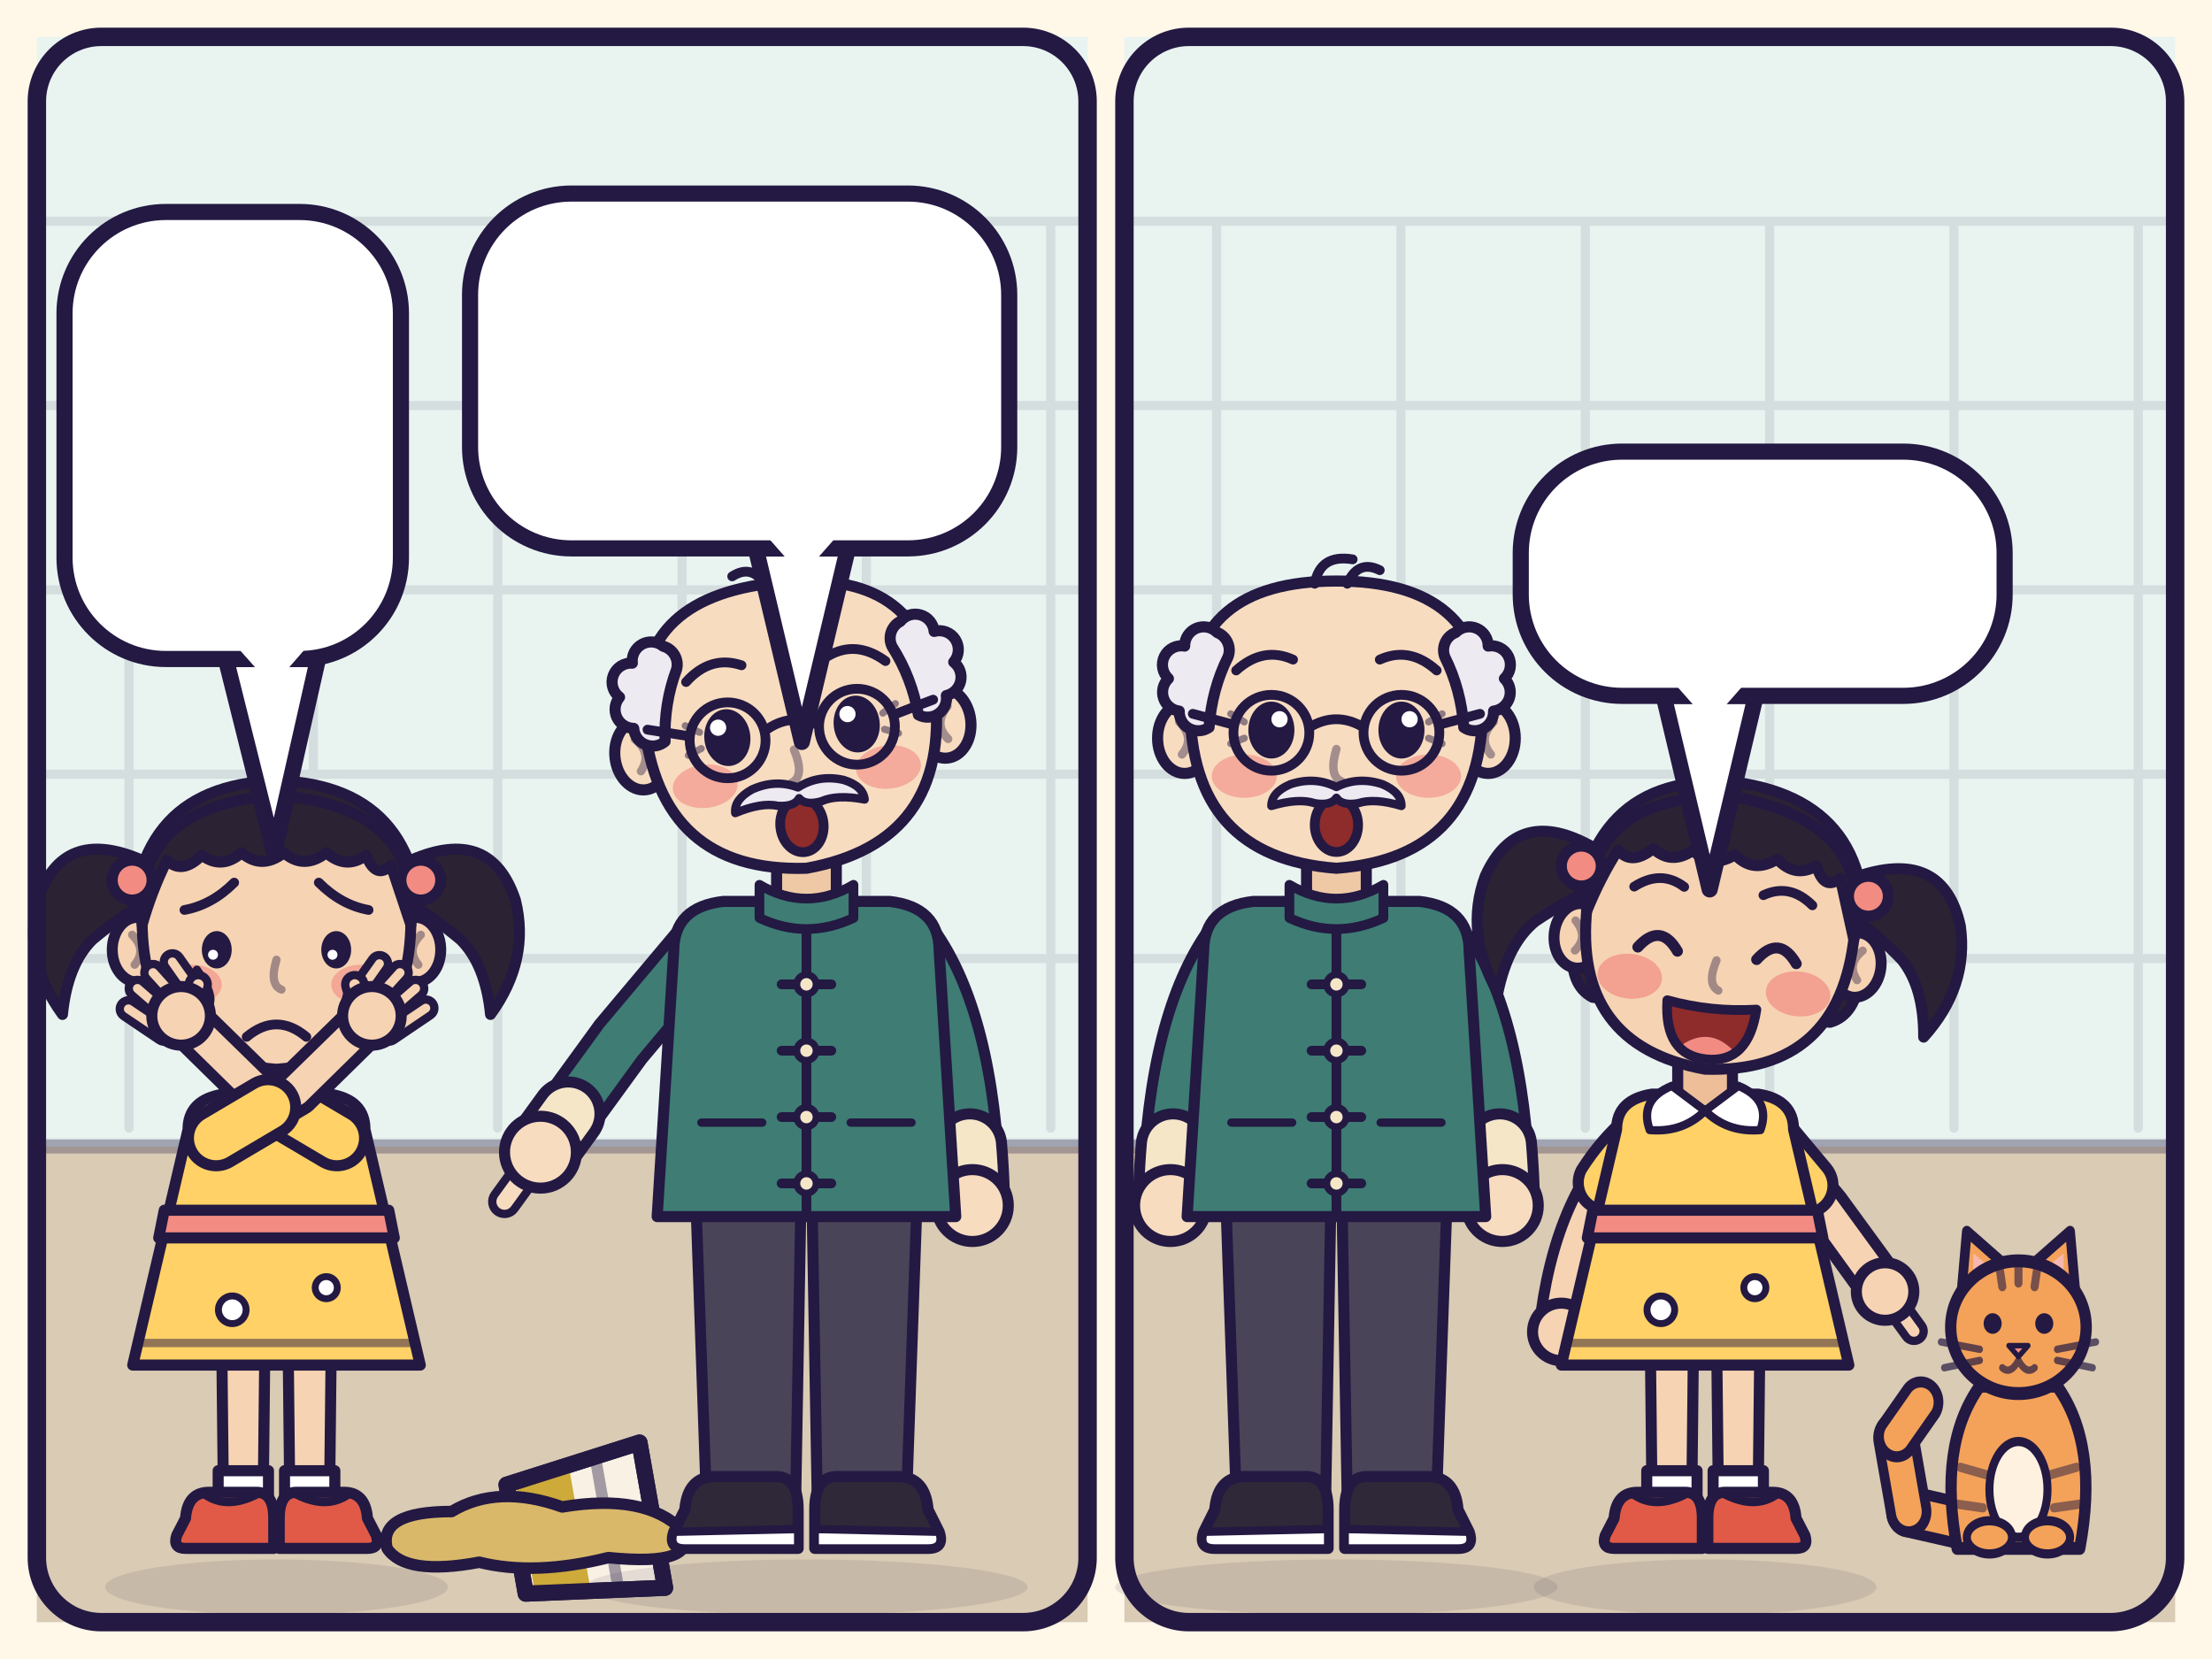
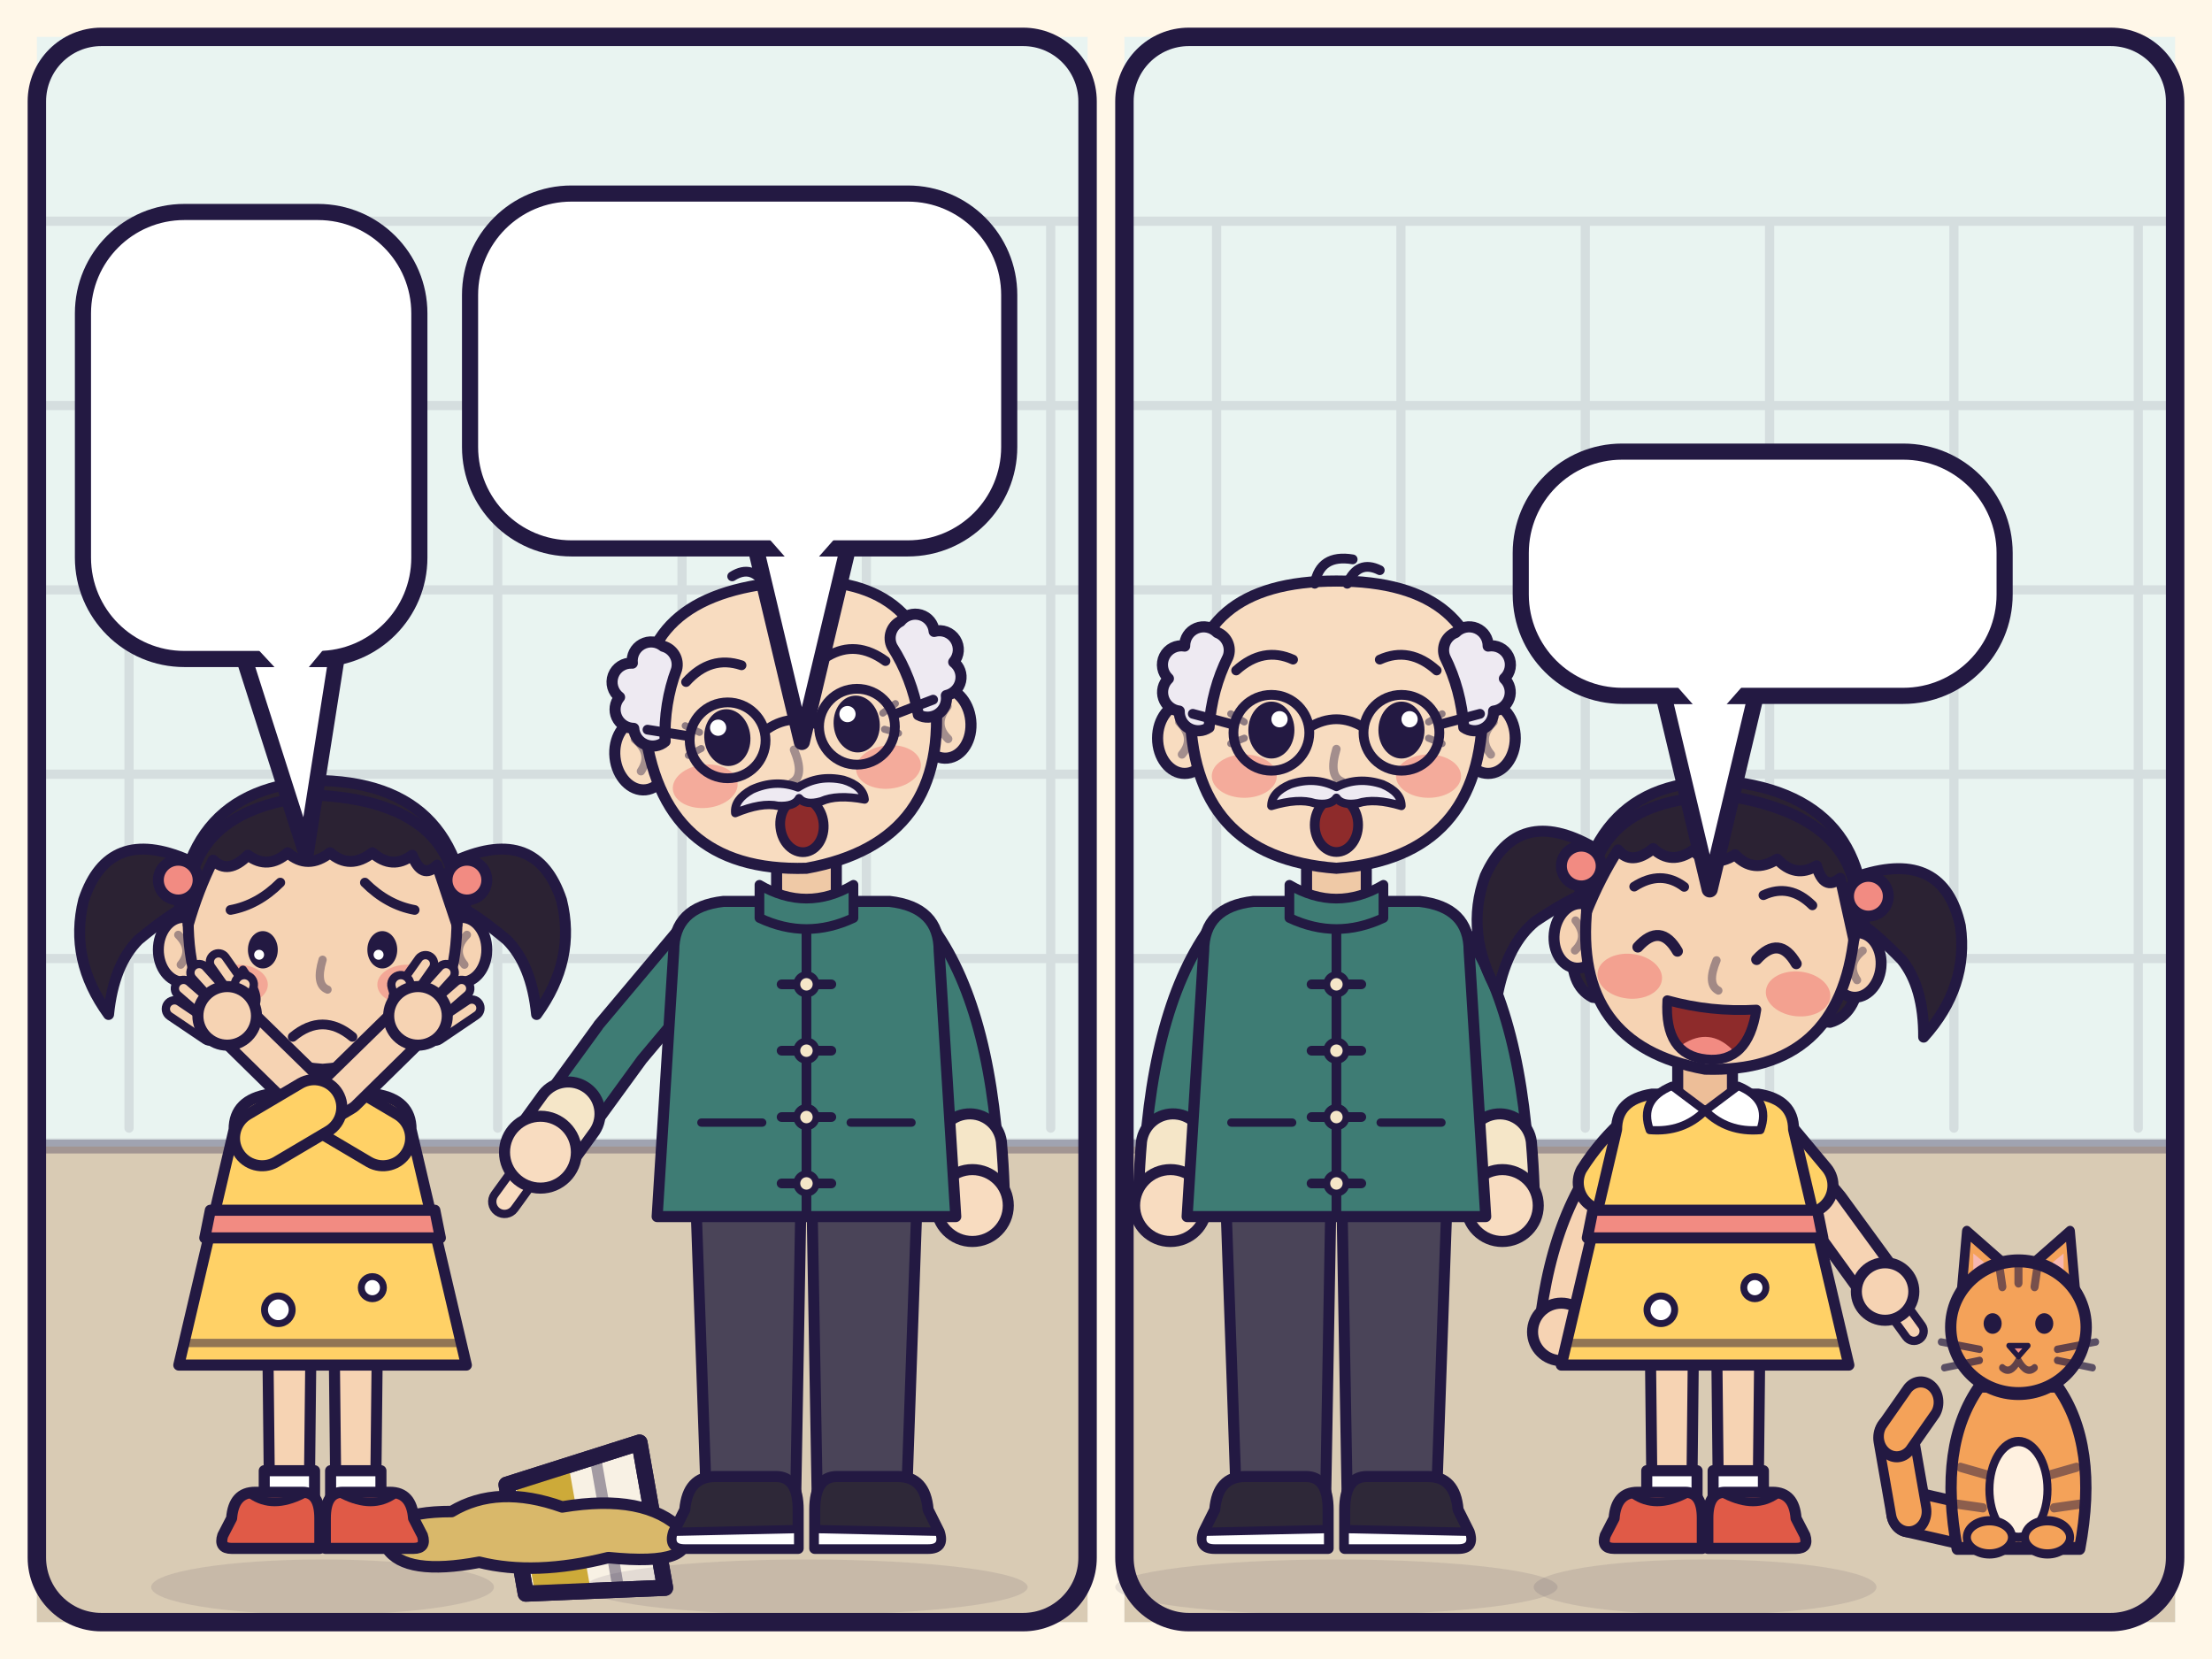
<svg xmlns="http://www.w3.org/2000/svg" viewBox="0 0 480 360" role="img" aria-label="Panel 1: Grandpa sees a broken cup; Little Sister shakes her head: &quot;不是我！&quot; Grandpa asks: &quot;不是你？那是谁？&quot; Panel 2: she points at the cat: &quot;是猫！&quot;">
  <g stroke="#231942" stroke-width="3.5" stroke-linejoin="round" stroke-linecap="round">
    <rect x="0" y="0" width="480" height="360" fill="#FFF7E8" stroke="none" />
    <g class="panel panel-1">
      <rect x="8" y="8" width="228" height="344" fill="#E9F4F1" stroke="none" />
      <path d="M28 48L28 244.8M68 48L68 244.8M108 48L108 244.8M148 48L148 244.8M188 48L188 244.8M228 48L228 244.8M8 48L236 48M8 88L236 88M8 128L236 128M8 168L236 168M8 208L236 208M8 248L236 248" fill="none" stroke-width="2" opacity="0.1" />
      <rect x="8" y="248.8" width="228" height="103.2" fill="#D9CBB4" stroke="none" />
      <path d="M8 248.8L236 248.8" fill="none" stroke-width="3" opacity="0.3" />
      <g transform="translate(112 334) rotate(80)">
        <g class="prop p-cup">
          <path d="M-16-30L16-30L12 0L-12 0Z" fill="#F8F1E4" />
          <path d="M-12.5-14L12.5-14L12-2L-12-2Z" fill="#C9A227" stroke="none" opacity="0.9" />
          <path d="M-16-30L16-30L12 0L-12 0Z" fill="none" />
          <path d="M-14-20L14-20" fill="none" stroke-width="2.5" opacity="0.4" />
        </g>
      </g>
      <g transform="translate(118 338)">
        <g class="prop p-puddle">
          <path d="M-34-2Q-36-10-20-10Q-10-16 4-11Q22-14 30-6Q34 2 14 0Q-2 4-14 1Q-30 4-34-2Z" fill="#D9B86A" stroke-width="2.5" />
        </g>
      </g>
-       <g transform="translate(60 336) scale(0.6 0.6)">
+       <g transform="translate(70 336) scale(0.6 0.6)">
        <g class="char c-1 ch-meimei">
          <g transform="translate(-150 -432)">
            <ellipse class="shadow" cx="150" cy="446" rx="62" ry="10" fill="#231942" stroke="none" opacity="0.1" />
            <g class="figure" stroke="#231942" stroke-width="4" stroke-linejoin="round" stroke-linecap="round">
              <g class="legs">
                <path d="M129.9 329.7L146.1 329.7L145.1 422.6L130.9 422.6Z" fill="#F6D3B3" />
                <path d="M128.9 403.9L147.1 403.9L147.1 422.6L128.9 422.6Z" fill="#FFFFFF" />
                <path d="M153.9 329.7L170.1 329.7L169.1 422.6L154.9 422.6Z" fill="#F6D3B3" />
                <path d="M152.9 403.9L171.1 403.9L171.1 422.6L152.9 422.6Z" fill="#FFFFFF" />
                <path d="M149 421.1Q149 411.7 142.8 411.7L125.6 411.7Q117.8 411.7 117.1 421.1L113.9 427.3Q112.4 432 117.1 432L149 432Z" fill="#E05A47" />
                <path d="M124.1 412.5Q131.9 418 142.8 412.5" fill="none" stroke-width="3" />
                <path d="M151 421.1Q151 411.7 157.2 411.7L174.4 411.7Q182.2 411.7 182.9 421.1L186.1 427.3Q187.6 432 182.9 432L151 432Z" fill="#E05A47" />
                <path d="M175.9 412.5Q168.1 418 157.2 412.5" fill="none" stroke-width="3" />
              </g>
              <g transform="translate(150 333.7)">
                <g class="upper">
                  <g transform="translate(-150 -333.7)">
                    <g class="body">
                      <path d="M118 280.5Q118 269.7 130.8 267.7L169.2 267.7Q182 269.7 182 280.5L202 365.7L98 365.7Z" fill="#FFD166" />
                      <path d="M109.4 309.7L190.6 309.7L192.6 319.7L107.4 319.7Z" fill="#F28B82" />
                      <g class="neck">
                        <rect x="140.1" y="250.7" width="19.8" height="23" rx="6" fill="#EDBE98" />
                      </g>
                      <path d="M138 264.7Q126 269.7 130 280.7Q142 281.7 150 273.7Z" fill="#FFFFFF" stroke-width="3" />
                      <path d="M162 264.7Q174 269.7 170 280.7Q158 281.7 150 273.7Z" fill="#FFFFFF" stroke-width="3" />
                      <circle cx="134" cy="345.7" r="5" fill="#FFFFFF" stroke-width="2.5" />
                      <circle cx="168" cy="337.7" r="4" fill="#FFFFFF" stroke-width="2.5" />
                      <path d="M101.6 357.7L198.4 357.7" fill="none" stroke-width="3" opacity="0.5" />
                    </g>
                    <g transform="translate(150 258.7)">
                      <g class="head act">
                        <g transform="translate(-150 -258.7)">
                          <g transform="translate(150 210.1) scale(0.9)" stroke-width="4.4">
                            <g class="hair-back">
                              <path d="M-54-30Q-86-44-96-14Q-102 10-86 32Q-84 12-74 2Q-62-8-54-12Z" fill="#2B2233" />
                              <path d="M54-30Q86-44 96-14Q102 10 86 32Q84 12 74 2Q62-8 54-12Z" fill="#2B2233" />
                              <path d="M-58 10Q-62-60 0-62Q62-60 58 10Q58 26 48 30L-48 30Q-58 26-58 10Z" fill="#2B2233" />
                            </g>
                            <g class="ears">
                              <ellipse cx="-56" cy="6" rx="10" ry="13" fill="#F6D3B3" />
                              <ellipse cx="56" cy="6" rx="10" ry="13" fill="#F6D3B3" />
                              <path d="M-58 0Q-52 6-57 12" fill="none" stroke-width="3.3" opacity="0.4" />
                              <path d="M58 0Q52 6 57 12" fill="none" stroke-width="3.3" opacity="0.4" />
                            </g>
                            <path class="face" d="M-54-6Q-54-52 0-52Q54-52 54-6Q54 50 0 54Q-54 50-54-6Z" fill="#F6D3B3" />
                            <g class="hair">
                              <path d="M-54-4Q-58-52 0-56Q58-52 54-4Q50-16 46-28Q40-22 36-32Q28-26 20-33Q11-26 3-33Q-6-26-14-33Q-22-26-30-32Q-38-24-44-30Q-50-18-54-4Z" fill="#2B2233" />
                              <circle cx="-58" cy="-22" r="8" fill="#F28B82" />
                              <circle cx="58" cy="-22" r="8" fill="#F28B82" />
                            </g>
                            <g class="cheeks">
                              <ellipse cx="-34" cy="20" rx="12" ry="8" fill="#F28B82" stroke="none" opacity="0.6" />
                              <ellipse cx="34" cy="20" rx="12" ry="8" fill="#F28B82" stroke="none" opacity="0.6" />
                            </g>
                            <g class="brows">
                              <path d="M-37-10Q-26-12-17-21M17-21Q26-12 37-10" fill="none" stroke-width="3.9" />
                            </g>
                            <g transform="translate(0 4)">
                              <g class="eyes">
                                <g transform="translate(0 -4)">
                                  <ellipse cx="-24" cy="6" rx="6" ry="7.5" fill="#231942" stroke="none" />
                                  <ellipse cx="24" cy="6" rx="6" ry="7.5" fill="#231942" stroke="none" />
                                  <circle cx="-25.5" cy="8" r="2" fill="#FFFFFF" stroke="none" />
                                  <circle cx="22.5" cy="8" r="2" fill="#FFFFFF" stroke="none" />
                                </g>
                              </g>
                            </g>
                            <g class="nose">
                              <path d="M0 10Q-3 20 2 22" fill="none" stroke-width="3.3" opacity="0.4" />
                            </g>
                            <g class="mouth">
                              <path d="M-12 41Q0 31 12 41" fill="none" stroke-width="3.9" />
                            </g>
                            <g class="tear">
                              <path d="M-32 14Q-25 24-27 28Q-31 32-35 28Q-38 24-32 14Z" fill="#8FD3F4" stroke-width="3.3" />
                            </g>
                          </g>
                        </g>
                      </g>
                    </g>
                    <g transform="translate(172 283.7)">
                      <g class="arm-left">
                        <g transform="translate(-172 -283.7)">
                          <path d="M175.8 277.4L147.9 260.8L125.7 239.1A7.4 7.4 0 0 0 115.4 249.6L138.2 272A7.4 7.4 0 0 0 139.6 273L168.2 290A7.4 7.4 0 0 0 175.8 277.4Z" fill="#F6D3B3" />
                          <path d="M177.1 275.1L158 263.8A10 10 0 0 0 147.8 281L166.9 292.3A10 10 0 0 0 177.1 275.1Z" fill="#FFD166" />
                          <path d="M111.1 243L98.2 234.3A3.1 3.1 0 0 0 94.7 239.5L107.6 248.2A3.1 3.1 0 0 0 111.1 243Z" fill="#F6D3B3" stroke-width="3" />
                          <path d="M115.5 239.1L101.7 227.1A3.1 3.1 0 0 0 97.7 231.9L111.4 243.8A3.1 3.1 0 0 0 115.5 239.1Z" fill="#F6D3B3" stroke-width="3" />
                          <path d="M119.8 235.2L107.7 221.7A3.1 3.1 0 0 0 103 225.9L115.2 239.4A3.1 3.1 0 0 0 119.8 235.2Z" fill="#F6D3B3" stroke-width="3" />
                          <path d="M124.2 231.3L114.9 218.1A3.1 3.1 0 0 0 109.8 221.7L119.1 234.9A3.1 3.1 0 0 0 124.2 231.3Z" fill="#F6D3B3" stroke-width="3" />
                          <path d="M121 242.5L125 229.1A3.4 3.4 0 0 0 118.4 227.1L114.4 240.6A3.4 3.4 0 0 0 121 242.5Z" fill="#F6D3B3" stroke-width="3" />
                          <circle class="hand" cx="115.5" cy="239.4" r="10.6" fill="#F6D3B3" />
                        </g>
                      </g>
                    </g>
                    <g transform="translate(128 283.7)">
                      <g class="arm-right">
                        <g transform="translate(-128 -283.7)">
                          <path d="M131.8 290L160.4 273A7.4 7.4 0 0 0 161.8 272L184.6 249.6A7.4 7.4 0 0 0 174.3 239.1L152.1 260.8L124.2 277.4A7.4 7.4 0 0 0 131.8 290Z" fill="#F6D3B3" />
                          <path d="M133.1 292.3L152.2 281A10 10 0 0 0 142 263.8L122.9 275.1A10 10 0 0 0 133.1 292.3Z" fill="#FFD166" />
                          <path d="M180.9 234.9L189.9 222.1A3.1 3.1 0 0 0 184.8 218.6L175.8 231.3A3.1 3.1 0 0 0 180.9 234.9Z" fill="#F6D3B3" stroke-width="3" />
                          <path d="M184.8 239.4L197 225.9A3.1 3.1 0 0 0 192.3 221.7L180.2 235.2A3.1 3.1 0 0 0 184.8 239.4Z" fill="#F6D3B3" stroke-width="3" />
                          <path d="M188.6 243.8L202.3 231.9A3.1 3.1 0 0 0 198.3 227.1L184.5 239.1A3.1 3.1 0 0 0 188.6 243.8Z" fill="#F6D3B3" stroke-width="3" />
                          <path d="M192.4 248.2L205.7 239.2A3.1 3.1 0 0 0 202.3 234L188.9 243A3.1 3.1 0 0 0 192.4 248.2Z" fill="#F6D3B3" stroke-width="3" />
                          <path d="M185.6 240.6L181.6 227.1A3.4 3.4 0 0 0 175 229.1L179 242.5A3.4 3.4 0 0 0 185.6 240.6Z" fill="#F6D3B3" stroke-width="3" />
                          <circle class="hand" cx="184.5" cy="239.4" r="10.6" fill="#F6D3B3" />
                        </g>
                      </g>
                    </g>
                  </g>
                </g>
              </g>
            </g>
          </g>
        </g>
      </g>
      <g transform="translate(175 336) scale(-0.6 0.6)">
        <g class="char c-2 ch-yeye">
          <g transform="translate(-150 -432)">
            <ellipse class="shadow" cx="150" cy="446" rx="80" ry="10" fill="#231942" stroke="none" opacity="0.1" />
            <g class="figure" stroke="#231942" stroke-width="4" stroke-linejoin="round" stroke-linecap="round">
              <g class="legs">
                <path d="M110 306L148 306L146 420L114 420Z" fill="#4A4458" />
                <path d="M190 306L152 306L154 420L186 420Z" fill="#4A4458" />
                <path d="M147 418Q147 406 139 406L117 406Q107 406 106 418L102 426Q100 432 106 432L147 432Z" fill="#2E2838" />
                <path d="M102 426Q100 432 106 432L147 432L147 425Z" fill="#FFFFFF" stroke-width="3" />
                <path d="M153 418Q153 406 161 406L183 406Q193 406 194 418L198 426Q200 432 194 432L153 432Z" fill="#2E2838" />
                <path d="M198 426Q200 432 194 432L153 432L153 425Z" fill="#FFFFFF" stroke-width="3" />
              </g>
              <g transform="translate(150 306)">
                <g class="upper">
                  <g transform="translate(-150 -306)">
                    <g transform="translate(188 214)">
                      <g class="arm-left">
                        <g transform="translate(-188 -214)">
                          <path d="M180.3 220.4L209.5 255.2L235.2 290.5A10 10 0 0 0 251.4 278.8L225.5 243.2A10 10 0 0 0 225.1 242.6L195.7 207.6A10 10 0 0 0 180.3 220.4Z" fill="#3E7C74" />
                          <path d="M226.6 281.2L234 291.4A11.5 11.5 0 0 0 252.6 277.9L245.2 267.7A11.5 11.5 0 0 0 226.6 281.2Z" fill="#F5E6C8" />
                          <path d="M242.6 291.3L255.6 309.2A4.4 4.4 0 0 0 262.8 304L249.8 286.1A4.4 4.4 0 0 0 242.6 291.3Z" fill="#F8DCC0" stroke-width="3" />
                          <circle class="hand" cx="246.2" cy="288.7" r="13" fill="#F8DCC0" />
                        </g>
                      </g>
                    </g>
                    <g transform="translate(112 214)">
                      <g class="arm-right">
                        <g transform="translate(-112 -214)">
                          <path d="M103.8 208.2Q82.1 238.8 80 301.7A10 10 0 0 0 100 302.3Q101.9 245.5 120.2 219.8A10 10 0 0 0 103.8 208.2Z" fill="#3E7C74" />
                          <path d="M79.5 284.9Q78.8 293 78.5 301.6A11.5 11.5 0 0 0 101.5 302.4Q101.8 294.3 102.4 286.8A11.5 11.5 0 0 0 79.5 284.9Z" fill="#F5E6C8" />
                          <circle class="hand" cx="90" cy="308" r="13" fill="#F8DCC0" />
                        </g>
                      </g>
                    </g>
                    <g class="body">
                      <path d="M102 216Q102 200 120 198L180 198Q198 200 198 216L204 312L96 312Z" fill="#3E7C74" />
                      <g class="neck">
                        <rect x="139.2" y="178" width="21.6" height="26" rx="6" fill="#EFC9A6" />
                      </g>
                      <path d="M133 192Q150 202 167 192L167 204Q150 212 133 204Z" fill="#3E7C74" stroke-width="3.5" />
                      <path d="M150 209L150 312" fill="none" stroke-width="3.5" />
                      <path d="M141 228L159 228" fill="none" stroke-width="3.5" />
                      <circle cx="150" cy="228" r="3.5" fill="#F5E6C8" stroke-width="2.5" />
                      <path d="M141 252L159 252" fill="none" stroke-width="3.5" />
                      <circle cx="150" cy="252" r="3.5" fill="#F5E6C8" stroke-width="2.5" />
                      <path d="M141 276L159 276" fill="none" stroke-width="3.5" />
                      <circle cx="150" cy="276" r="3.5" fill="#F5E6C8" stroke-width="2.5" />
                      <path d="M141 300L159 300" fill="none" stroke-width="3.5" />
                      <circle cx="150" cy="300" r="3.5" fill="#F5E6C8" stroke-width="2.5" />
                      <path d="M112 278L134 278" fill="none" stroke-width="3" />
                      <path d="M166 278L188 278" fill="none" stroke-width="3" />
                    </g>
                    <g transform="translate(150 186) rotate(6)">
                      <g class="head">
                        <g transform="translate(-150 -186)">
                          <g transform="translate(150 133.1) scale(0.98)" stroke-width="4.1">
                            <g class="ears">
                              <ellipse cx="-56" cy="6" rx="10" ry="13" fill="#F8DCC0" />
                              <ellipse cx="56" cy="6" rx="10" ry="13" fill="#F8DCC0" />
                              <path d="M-58 0Q-52 6-57 12" fill="none" stroke-width="3.1" opacity="0.4" />
                              <path d="M58 0Q52 6 57 12" fill="none" stroke-width="3.1" opacity="0.4" />
                            </g>
                            <path class="face" d="M-54-6Q-54-52 0-52Q54-52 54-6Q54 50 0 54Q-54 50-54-6Z" fill="#F8DCC0" />
                            <g class="hair">
                              <path d="M-47 2A7 7 0 0 1-58-4A7 7 0 0 1-62-16A7 7 0 0 1-56-28A7 7 0 0 1-44-33A7 7 0 0 1-40-24Q-46-12-47 2Z" fill="#EEEAF2" />
                              <path d="M47 2A7 7 0 0 0 58-4A7 7 0 0 0 62-16A7 7 0 0 0 56-28A7 7 0 0 0 44-33A7 7 0 0 0 40-24Q46-12 47 2Z" fill="#EEEAF2" />
                              <path d="M-8-51Q-6-62 6-60M4-51Q8-60 16-56" fill="none" stroke-width="3.6" />
                            </g>
                            <g class="cheeks">
                              <ellipse cx="-34" cy="20" rx="12" ry="8" fill="#F28B82" stroke="none" opacity="0.6" />
                              <ellipse cx="34" cy="20" rx="12" ry="8" fill="#F28B82" stroke="none" opacity="0.6" />
                            </g>
                            <g class="brows">
                              <path d="M-37-19Q-27-28-16-23M16-23Q27-28 37-19" fill="none" stroke-width="3.6" />
                            </g>
                            <g transform="translate(0 4)">
                              <g class="eyes">
                                <g transform="translate(0 -4)">
                                  <ellipse cx="-24" cy="3" rx="8.5" ry="10.5" fill="#231942" stroke="none" />
                                  <ellipse cx="24" cy="3" rx="8.5" ry="10.5" fill="#231942" stroke="none" />
                                  <circle cx="-21" cy="-1" r="3" fill="#FFFFFF" stroke="none" />
                                  <circle cx="27" cy="-1" r="3" fill="#FFFFFF" stroke="none" />
                                </g>
                              </g>
                            </g>
                            <g class="nose">
                              <path d="M0 10Q-3 20 2 22" fill="none" stroke-width="3.1" opacity="0.4" />
                            </g>
                            <g class="mouth">
                              <ellipse cx="0" cy="38" rx="8" ry="10" fill="#8E2B2B" stroke-width="3.6" />
                            </g>
                            <g class="mustache">
                              <path d="M0 24Q-8 20-17 23Q-24 26-24 31Q-14 28-8 30Q-2 31 0 28Q2 31 8 30Q14 28 24 31Q24 26 17 23Q8 20 0 24Z" fill="#EEEAF2" stroke-width="3.1" />
                            </g>
                            <g class="wrinkles">
                              <path d="M-39-3L-34 0M-39 8L-34 6M39-3L34 0M39 8L34 6" fill="none" stroke-width="2.6" opacity="0.5" />
                            </g>
                            <g class="glasses">
                              <circle cx="-24" cy="4" r="14" fill="none" stroke-width="3.6" />
                              <circle cx="24" cy="4" r="14" fill="none" stroke-width="3.6" />
                              <path d="M-10 2Q0-4 10 2" fill="none" stroke-width="3.6" />
                              <path d="M-38 1L-53-3M38 1L53-3" fill="none" stroke-width="3.6" />
                            </g>
                          </g>
                        </g>
                      </g>
                    </g>
                  </g>
                </g>
              </g>
            </g>
          </g>
        </g>
      </g>
-       <g transform="translate(59.5 185)">
+       <g transform="translate(66.4 184.9)">
        <g class="bubble b-1 has-text line-0">
-           <g transform="translate(-59.5 -185)">
-             <path d="M49 143L59.5 185L69 143Z" fill="#FFFFFF" />
-             <rect x="14" y="46" width="73" height="97" rx="22" fill="#FFFFFF" />
-             <path d="M50.2 139L59.1 149L67.8 139Z" fill="#FFFFFF" stroke="none" />
+           <g transform="translate(-66.4 -184.9)">
+             <path d="M53 143L66.4 184.9L73 143Z" fill="#FFFFFF" />
+             <rect x="18" y="46" width="73" height="97" rx="22" fill="#FFFFFF" />
+             <path d="M54.2 139L63.5 149L71.8 139Z" fill="#FFFFFF" stroke="none" />
          </g>
        </g>
      </g>
      <g transform="translate(174 161)">
        <g class="bubble b-2 has-text line-1">
          <g transform="translate(-174 -161)">
            <path d="M164 119L174 161L184 119Z" fill="#FFFFFF" />
            <rect x="102" y="42" width="117" height="77" rx="22" fill="#FFFFFF" />
            <path d="M165.2 115L174 125L182.8 115Z" fill="#FFFFFF" stroke="none" />
          </g>
        </g>
      </g>
      <rect x="8" y="8" width="228" height="344" rx="14" fill="none" stroke-width="4" />
    </g>
    <g class="panel panel-2">
      <rect x="244" y="8" width="228" height="344" fill="#E9F4F1" stroke="none" />
      <path d="M264 48L264 244.8M304 48L304 244.8M344 48L344 244.8M384 48L384 244.8M424 48L424 244.8M464 48L464 244.8M244 48L472 48M244 88L472 88M244 128L472 128M244 168L472 168M244 208L472 208M244 248L472 248" fill="none" stroke-width="2" opacity="0.1" />
      <rect x="244" y="248.8" width="228" height="103.2" fill="#D9CBB4" stroke="none" />
      <path d="M244 248.8L472 248.8" fill="none" stroke-width="3" opacity="0.3" />
      <g transform="translate(438 336) scale(-0.7 0.8)">
        <g class="prop p-cat target">
          <g transform="translate(14 -6)">
            <g class="tail">
              <path d="M1.1 5.4L21.1 1.4A5.5 5.5 0 0 0 18.9-9.4L-1.1-5.4A5.5 5.5 0 0 0 1.1 5.4Z" fill="#F4A259" stroke-width="3" />
              <path d="M25.4-2.9L29.4-22.9A5.5 5.5 0 0 0 18.6-25.1L14.6-5.1A5.5 5.5 0 0 0 25.4-2.9Z" fill="#F4A259" stroke-width="3" />
              <path d="M28.3-27.4L20.3-37.4A5.5 5.5 0 0 0 11.7-30.6L19.7-20.6A5.5 5.5 0 0 0 28.3-27.4Z" fill="#F4A259" stroke-width="3" />
            </g>
          </g>
          <path d="M-19 0Q-25-28-12-44L12-44Q25-28 19 0Z" fill="#F4A259" />
          <path d="M-18-22L-10-20M18-22L10-20M-19-12L-11-11M19-12L11-11" fill="none" stroke-width="2.5" opacity="0.5" />
          <ellipse cx="0" cy="-16" rx="9" ry="13" fill="#FFF1E0" stroke-width="2.5" />
          <ellipse cx="-9" cy="-3" rx="7" ry="4.5" fill="#F4A259" stroke-width="2.5" />
          <ellipse cx="9" cy="-3" rx="7" ry="4.5" fill="#F4A259" stroke-width="2.5" />
          <path d="M-18-66L-16-86L-3-76Z" fill="#F4A259" stroke-width="3" />
          <path d="M18-66L16-86L3-76Z" fill="#F4A259" stroke-width="3" />
          <path d="M-14-70L-14-80L-7-75Z" fill="#F7B7B0" stroke="none" />
          <path d="M14-70L14-80L7-75Z" fill="#F7B7B0" stroke="none" />
          <ellipse cx="0" cy="-60" rx="21" ry="18" fill="#F4A259" />
          <path d="M-6-77L-5-71M0-78L0-72M6-77L5-71" fill="none" stroke-width="2.5" opacity="0.6" />
          <g class="eyes" transform="translate(0 0)">
            <circle cx="-8" cy="-61" r="2.8" fill="#231942" stroke="none" />
            <circle cx="8" cy="-61" r="2.8" fill="#231942" stroke="none" />
          </g>
          <path d="M-3-55L3-55L0-52Z" fill="#F28B82" stroke-width="1.5" />
          <path d="M-5-49Q-2.5-47 0-51Q2.5-47 5-49M-12-54L-24-56M-12-51L-23-49M12-54L24-56M12-51L23-49" fill="none" stroke-width="2" opacity="0.7" />
        </g>
      </g>
      <g transform="translate(290 336) scale(0.6 0.6)">
        <g class="char c-3 ch-yeye">
          <g transform="translate(-150 -432)">
            <ellipse class="shadow" cx="150" cy="446" rx="80" ry="10" fill="#231942" stroke="none" opacity="0.1" />
            <g class="figure" stroke="#231942" stroke-width="4" stroke-linejoin="round" stroke-linecap="round">
              <g class="legs">
                <path d="M110 306L148 306L146 420L114 420Z" fill="#4A4458" />
                <path d="M190 306L152 306L154 420L186 420Z" fill="#4A4458" />
                <path d="M147 418Q147 406 139 406L117 406Q107 406 106 418L102 426Q100 432 106 432L147 432Z" fill="#2E2838" />
                <path d="M102 426Q100 432 106 432L147 432L147 425Z" fill="#FFFFFF" stroke-width="3" />
                <path d="M153 418Q153 406 161 406L183 406Q193 406 194 418L198 426Q200 432 194 432L153 432Z" fill="#2E2838" />
                <path d="M198 426Q200 432 194 432L153 432L153 425Z" fill="#FFFFFF" stroke-width="3" />
              </g>
              <g transform="translate(150 306)">
                <g class="upper">
                  <g transform="translate(-150 -306)">
                    <g transform="translate(188 214)">
                      <g class="arm-left">
                        <g transform="translate(-188 -214)">
                          <path d="M179.8 219.8Q198.1 245.5 200 302.3A10 10 0 0 0 220 301.7Q217.9 238.8 196.2 208.2A10 10 0 0 0 179.8 219.8Z" fill="#3E7C74" />
                          <path d="M197.6 286.8Q198.2 294.3 198.5 302.4A11.5 11.5 0 0 0 221.5 301.6Q221.2 293 220.5 284.9A11.5 11.5 0 0 0 197.6 286.8Z" fill="#F5E6C8" />
                          <circle class="hand" cx="210" cy="308" r="13" fill="#F8DCC0" />
                        </g>
                      </g>
                    </g>
                    <g transform="translate(112 214)">
                      <g class="arm-right">
                        <g transform="translate(-112 -214)">
                          <path d="M103.8 208.2Q82.1 238.8 80 301.7A10 10 0 0 0 100 302.3Q101.9 245.5 120.2 219.8A10 10 0 0 0 103.8 208.2Z" fill="#3E7C74" />
                          <path d="M79.5 284.9Q78.8 293 78.5 301.6A11.5 11.5 0 0 0 101.5 302.4Q101.8 294.3 102.4 286.8A11.5 11.5 0 0 0 79.5 284.9Z" fill="#F5E6C8" />
                          <circle class="hand" cx="90" cy="308" r="13" fill="#F8DCC0" />
                        </g>
                      </g>
                    </g>
                    <g class="body">
                      <path d="M102 216Q102 200 120 198L180 198Q198 200 198 216L204 312L96 312Z" fill="#3E7C74" />
                      <g class="neck">
                        <rect x="139.2" y="178" width="21.6" height="26" rx="6" fill="#EFC9A6" />
                      </g>
                      <path d="M133 192Q150 202 167 192L167 204Q150 212 133 204Z" fill="#3E7C74" stroke-width="3.5" />
                      <path d="M150 209L150 312" fill="none" stroke-width="3.5" />
                      <path d="M141 228L159 228" fill="none" stroke-width="3.5" />
                      <circle cx="150" cy="228" r="3.5" fill="#F5E6C8" stroke-width="2.5" />
                      <path d="M141 252L159 252" fill="none" stroke-width="3.5" />
                      <circle cx="150" cy="252" r="3.5" fill="#F5E6C8" stroke-width="2.5" />
                      <path d="M141 276L159 276" fill="none" stroke-width="3.5" />
                      <circle cx="150" cy="276" r="3.5" fill="#F5E6C8" stroke-width="2.5" />
                      <path d="M141 300L159 300" fill="none" stroke-width="3.5" />
                      <circle cx="150" cy="300" r="3.5" fill="#F5E6C8" stroke-width="2.5" />
                      <path d="M112 278L134 278" fill="none" stroke-width="3" />
                      <path d="M166 278L188 278" fill="none" stroke-width="3" />
                    </g>
                    <g transform="translate(150 186)">
                      <g class="head">
                        <g transform="translate(-150 -186)">
                          <g transform="translate(150 133.1) scale(0.98)" stroke-width="4.1">
                            <g class="ears">
                              <ellipse cx="-56" cy="6" rx="10" ry="13" fill="#F8DCC0" />
                              <ellipse cx="56" cy="6" rx="10" ry="13" fill="#F8DCC0" />
                              <path d="M-58 0Q-52 6-57 12" fill="none" stroke-width="3.1" opacity="0.4" />
                              <path d="M58 0Q52 6 57 12" fill="none" stroke-width="3.1" opacity="0.4" />
                            </g>
                            <path class="face" d="M-54-6Q-54-52 0-52Q54-52 54-6Q54 50 0 54Q-54 50-54-6Z" fill="#F8DCC0" />
                            <g class="hair">
                              <path d="M-47 2A7 7 0 0 1-58-4A7 7 0 0 1-62-16A7 7 0 0 1-56-28A7 7 0 0 1-44-33A7 7 0 0 1-40-24Q-46-12-47 2Z" fill="#EEEAF2" />
                              <path d="M47 2A7 7 0 0 0 58-4A7 7 0 0 0 62-16A7 7 0 0 0 56-28A7 7 0 0 0 44-33A7 7 0 0 0 40-24Q46-12 47 2Z" fill="#EEEAF2" />
                              <path d="M-8-51Q-6-62 6-60M4-51Q8-60 16-56" fill="none" stroke-width="3.6" />
                            </g>
                            <g class="cheeks">
                              <ellipse cx="-34" cy="20" rx="12" ry="8" fill="#F28B82" stroke="none" opacity="0.6" />
                              <ellipse cx="34" cy="20" rx="12" ry="8" fill="#F28B82" stroke="none" opacity="0.6" />
                            </g>
                            <g class="brows">
                              <path d="M-37-19Q-27-28-16-23M16-23Q27-28 37-19" fill="none" stroke-width="3.6" />
                            </g>
                            <g transform="translate(0 4)">
                              <g class="eyes">
                                <g transform="translate(0 -4)">
                                  <ellipse cx="-24" cy="3" rx="8.5" ry="10.5" fill="#231942" stroke="none" />
                                  <ellipse cx="24" cy="3" rx="8.5" ry="10.5" fill="#231942" stroke="none" />
                                  <circle cx="-21" cy="-1" r="3" fill="#FFFFFF" stroke="none" />
                                  <circle cx="27" cy="-1" r="3" fill="#FFFFFF" stroke="none" />
                                </g>
                              </g>
                            </g>
                            <g class="nose">
                              <path d="M0 10Q-3 20 2 22" fill="none" stroke-width="3.1" opacity="0.4" />
                            </g>
                            <g class="mouth">
                              <ellipse cx="0" cy="38" rx="8" ry="10" fill="#8E2B2B" stroke-width="3.6" />
                            </g>
                            <g class="mustache">
                              <path d="M0 24Q-8 20-17 23Q-24 26-24 31Q-14 28-8 30Q-2 31 0 28Q2 31 8 30Q14 28 24 31Q24 26 17 23Q8 20 0 24Z" fill="#EEEAF2" stroke-width="3.1" />
                            </g>
                            <g class="wrinkles">
                              <path d="M-39-3L-34 0M-39 8L-34 6M39-3L34 0M39 8L34 6" fill="none" stroke-width="2.6" opacity="0.5" />
                            </g>
                            <g class="glasses">
                              <circle cx="-24" cy="4" r="14" fill="none" stroke-width="3.6" />
                              <circle cx="24" cy="4" r="14" fill="none" stroke-width="3.6" />
                              <path d="M-10 2Q0-4 10 2" fill="none" stroke-width="3.6" />
                              <path d="M-38 1L-53-3M38 1L53-3" fill="none" stroke-width="3.6" />
                            </g>
                          </g>
                        </g>
                      </g>
                    </g>
                  </g>
                </g>
              </g>
            </g>
          </g>
        </g>
      </g>
      <g transform="translate(370 336) scale(0.6 0.6)">
        <g class="char c-4 ch-meimei">
          <g transform="translate(-150 -432)">
            <ellipse class="shadow" cx="150" cy="446" rx="62" ry="10" fill="#231942" stroke="none" opacity="0.1" />
            <g class="figure" stroke="#231942" stroke-width="4" stroke-linejoin="round" stroke-linecap="round">
              <g class="legs">
                <path d="M129.9 329.7L146.1 329.7L145.1 422.6L130.9 422.6Z" fill="#F6D3B3" />
                <path d="M128.9 403.9L147.1 403.9L147.1 422.6L128.9 422.6Z" fill="#FFFFFF" />
                <path d="M153.9 329.7L170.1 329.7L169.1 422.6L154.9 422.6Z" fill="#F6D3B3" />
                <path d="M152.9 403.9L171.1 403.9L171.1 422.6L152.9 422.6Z" fill="#FFFFFF" />
                <path d="M149 421.1Q149 411.7 142.8 411.7L125.6 411.7Q117.8 411.7 117.1 421.1L113.9 427.3Q112.4 432 117.1 432L149 432Z" fill="#E05A47" />
                <path d="M124.1 412.5Q131.9 418 142.8 412.5" fill="none" stroke-width="3" />
                <path d="M151 421.1Q151 411.7 157.2 411.7L174.4 411.7Q182.2 411.7 182.9 421.1L186.1 427.3Q187.6 432 182.9 432L151 432Z" fill="#E05A47" />
                <path d="M175.9 412.5Q168.1 418 157.2 412.5" fill="none" stroke-width="3" />
              </g>
              <g transform="translate(150 333.7)">
                <g class="upper">
                  <g transform="translate(-150 -333.7)">
                    <g transform="translate(172 283.7)">
                      <g class="arm-left act">
                        <g transform="translate(-172 -283.7)">
                          <path d="M166.4 288.5L187.6 313.7L206.2 339.4A7.4 7.4 0 0 0 218.2 330.8L199.3 304.9A7.4 7.4 0 0 0 199 304.5L177.6 279A7.4 7.4 0 0 0 166.4 288.5Z" fill="#F6D3B3" />
                          <path d="M164.3 290.1L178.6 307.2A10 10 0 0 0 193.9 294.3L179.7 277.3A10 10 0 0 0 164.3 290.1Z" fill="#FFD166" />
                          <path d="M212.3 341.2L222.7 355.5A3.5 3.5 0 0 0 228.4 351.4L218 337.1A3.5 3.5 0 0 0 212.3 341.2Z" fill="#F6D3B3" stroke-width="3" />
                          <circle class="hand" cx="215.1" cy="339.1" r="10.4" fill="#F6D3B3" />
                        </g>
                      </g>
                    </g>
                    <g transform="translate(128 283.7)">
                      <g class="arm-right">
                        <g transform="translate(-128 -283.7)">
                          <path d="M123.2 278.1Q97.1 300.4 90.7 346.7A7.4 7.4 0 0 0 105.3 348.7Q110.9 308 132.8 289.3A7.4 7.4 0 0 0 123.2 278.1Z" fill="#F6D3B3" />
                          <path d="M121.5 276.1Q112.2 284.1 105.3 295A10 10 0 0 0 122.2 305.6Q127.5 297.3 134.5 291.3A10 10 0 0 0 121.5 276.1Z" fill="#FFD166" />
                          <circle class="hand" cx="98" cy="353.7" r="10.4" fill="#F6D3B3" />
                        </g>
                      </g>
                    </g>
                    <g class="body">
                      <path d="M118 280.5Q118 269.7 130.8 267.7L169.2 267.7Q182 269.7 182 280.5L202 365.7L98 365.7Z" fill="#FFD166" />
                      <path d="M109.4 309.7L190.6 309.7L192.6 319.7L107.4 319.7Z" fill="#F28B82" />
                      <g class="neck">
                        <rect x="140.1" y="250.7" width="19.8" height="23" rx="6" fill="#EDBE98" />
                      </g>
                      <path d="M138 264.7Q126 269.7 130 280.7Q142 281.7 150 273.7Z" fill="#FFFFFF" stroke-width="3" />
                      <path d="M162 264.7Q174 269.7 170 280.7Q158 281.7 150 273.7Z" fill="#FFFFFF" stroke-width="3" />
                      <circle cx="134" cy="345.7" r="5" fill="#FFFFFF" stroke-width="2.5" />
                      <circle cx="168" cy="337.7" r="4" fill="#FFFFFF" stroke-width="2.5" />
                      <path d="M101.6 357.7L198.4 357.7" fill="none" stroke-width="3" opacity="0.5" />
                    </g>
                    <g transform="translate(150 258.7) rotate(6)">
                      <g class="head">
                        <g transform="translate(-150 -258.7)">
                          <g transform="translate(150 210.1) scale(0.9)" stroke-width="4.4">
                            <g class="hair-back">
                              <path d="M-54-30Q-86-44-96-14Q-102 10-86 32Q-84 12-74 2Q-62-8-54-12Z" fill="#2B2233" />
                              <path d="M54-30Q86-44 96-14Q102 10 86 32Q84 12 74 2Q62-8 54-12Z" fill="#2B2233" />
                              <path d="M-58 10Q-62-60 0-62Q62-60 58 10Q58 26 48 30L-48 30Q-58 26-58 10Z" fill="#2B2233" />
                            </g>
                            <g class="ears">
                              <ellipse cx="-56" cy="6" rx="10" ry="13" fill="#F6D3B3" />
                              <ellipse cx="56" cy="6" rx="10" ry="13" fill="#F6D3B3" />
                              <path d="M-58 0Q-52 6-57 12" fill="none" stroke-width="3.3" opacity="0.4" />
                              <path d="M58 0Q52 6 57 12" fill="none" stroke-width="3.3" opacity="0.4" />
                            </g>
                            <path class="face" d="M-54-6Q-54-52 0-52Q54-52 54-6Q54 50 0 54Q-54 50-54-6Z" fill="#F6D3B3" />
                            <g class="hair">
                              <path d="M-54-4Q-58-52 0-56Q58-52 54-4Q50-16 46-28Q40-22 36-32Q28-26 20-33Q11-26 3-33Q-6-26-14-33Q-22-26-30-32Q-38-24-44-30Q-50-18-54-4Z" fill="#2B2233" />
                              <circle cx="-58" cy="-22" r="8" fill="#F28B82" />
                              <circle cx="58" cy="-22" r="8" fill="#F28B82" />
                            </g>
                            <g class="cheeks">
                              <ellipse cx="-34" cy="20" rx="13" ry="9" fill="#F28B82" stroke="none" opacity="0.7" />
                              <ellipse cx="34" cy="20" rx="13" ry="9" fill="#F28B82" stroke="none" opacity="0.7" />
                            </g>
                            <g class="brows">
                              <path d="M-36-16Q-26-24-16-18M16-18Q26-24 36-16" fill="none" stroke-width="3.9" />
                            </g>
                            <g transform="translate(0 4)">
                              <g class="eyes">
                                <g transform="translate(0 -4)">
                                  <path d="M-32 8Q-24-3-16 8M16 8Q24-3 32 8" fill="none" stroke-width="4.4" />
                                </g>
                              </g>
                            </g>
                            <g class="nose">
                              <path d="M0 10Q-3 20 2 22" fill="none" stroke-width="3.3" opacity="0.4" />
                            </g>
                            <g class="mouth">
                              <path d="M-18 28Q0 31 18 28Q17 50 0 50Q-17 50-18 28Z" fill="#8E2B2B" stroke="none" />
                              <path d="M-10 45Q0 37 10 45Q6 50 0 50Q-6 50-10 45Z" fill="#F28B82" stroke="none" />
                              <path d="M-18 28Q0 31 18 28Q17 50 0 50Q-17 50-18 28Z" fill="none" stroke-width="3.9" />
                            </g>
                          </g>
                        </g>
                      </g>
                    </g>
                  </g>
                </g>
              </g>
            </g>
          </g>
        </g>
      </g>
      <g transform="translate(371 193)">
        <g class="bubble b-1 has-text line-2">
          <g transform="translate(-371 -193)">
            <path d="M361 151L371 193L381 151Z" fill="#FFFFFF" />
            <rect x="330" y="98" width="105" height="53" rx="22" fill="#FFFFFF" />
            <path d="M362.2 147L371 157L379.8 147Z" fill="#FFFFFF" stroke="none" />
          </g>
        </g>
      </g>
      <rect x="244" y="8" width="228" height="344" rx="14" fill="none" stroke-width="4" />
    </g>
  </g>
</svg>
